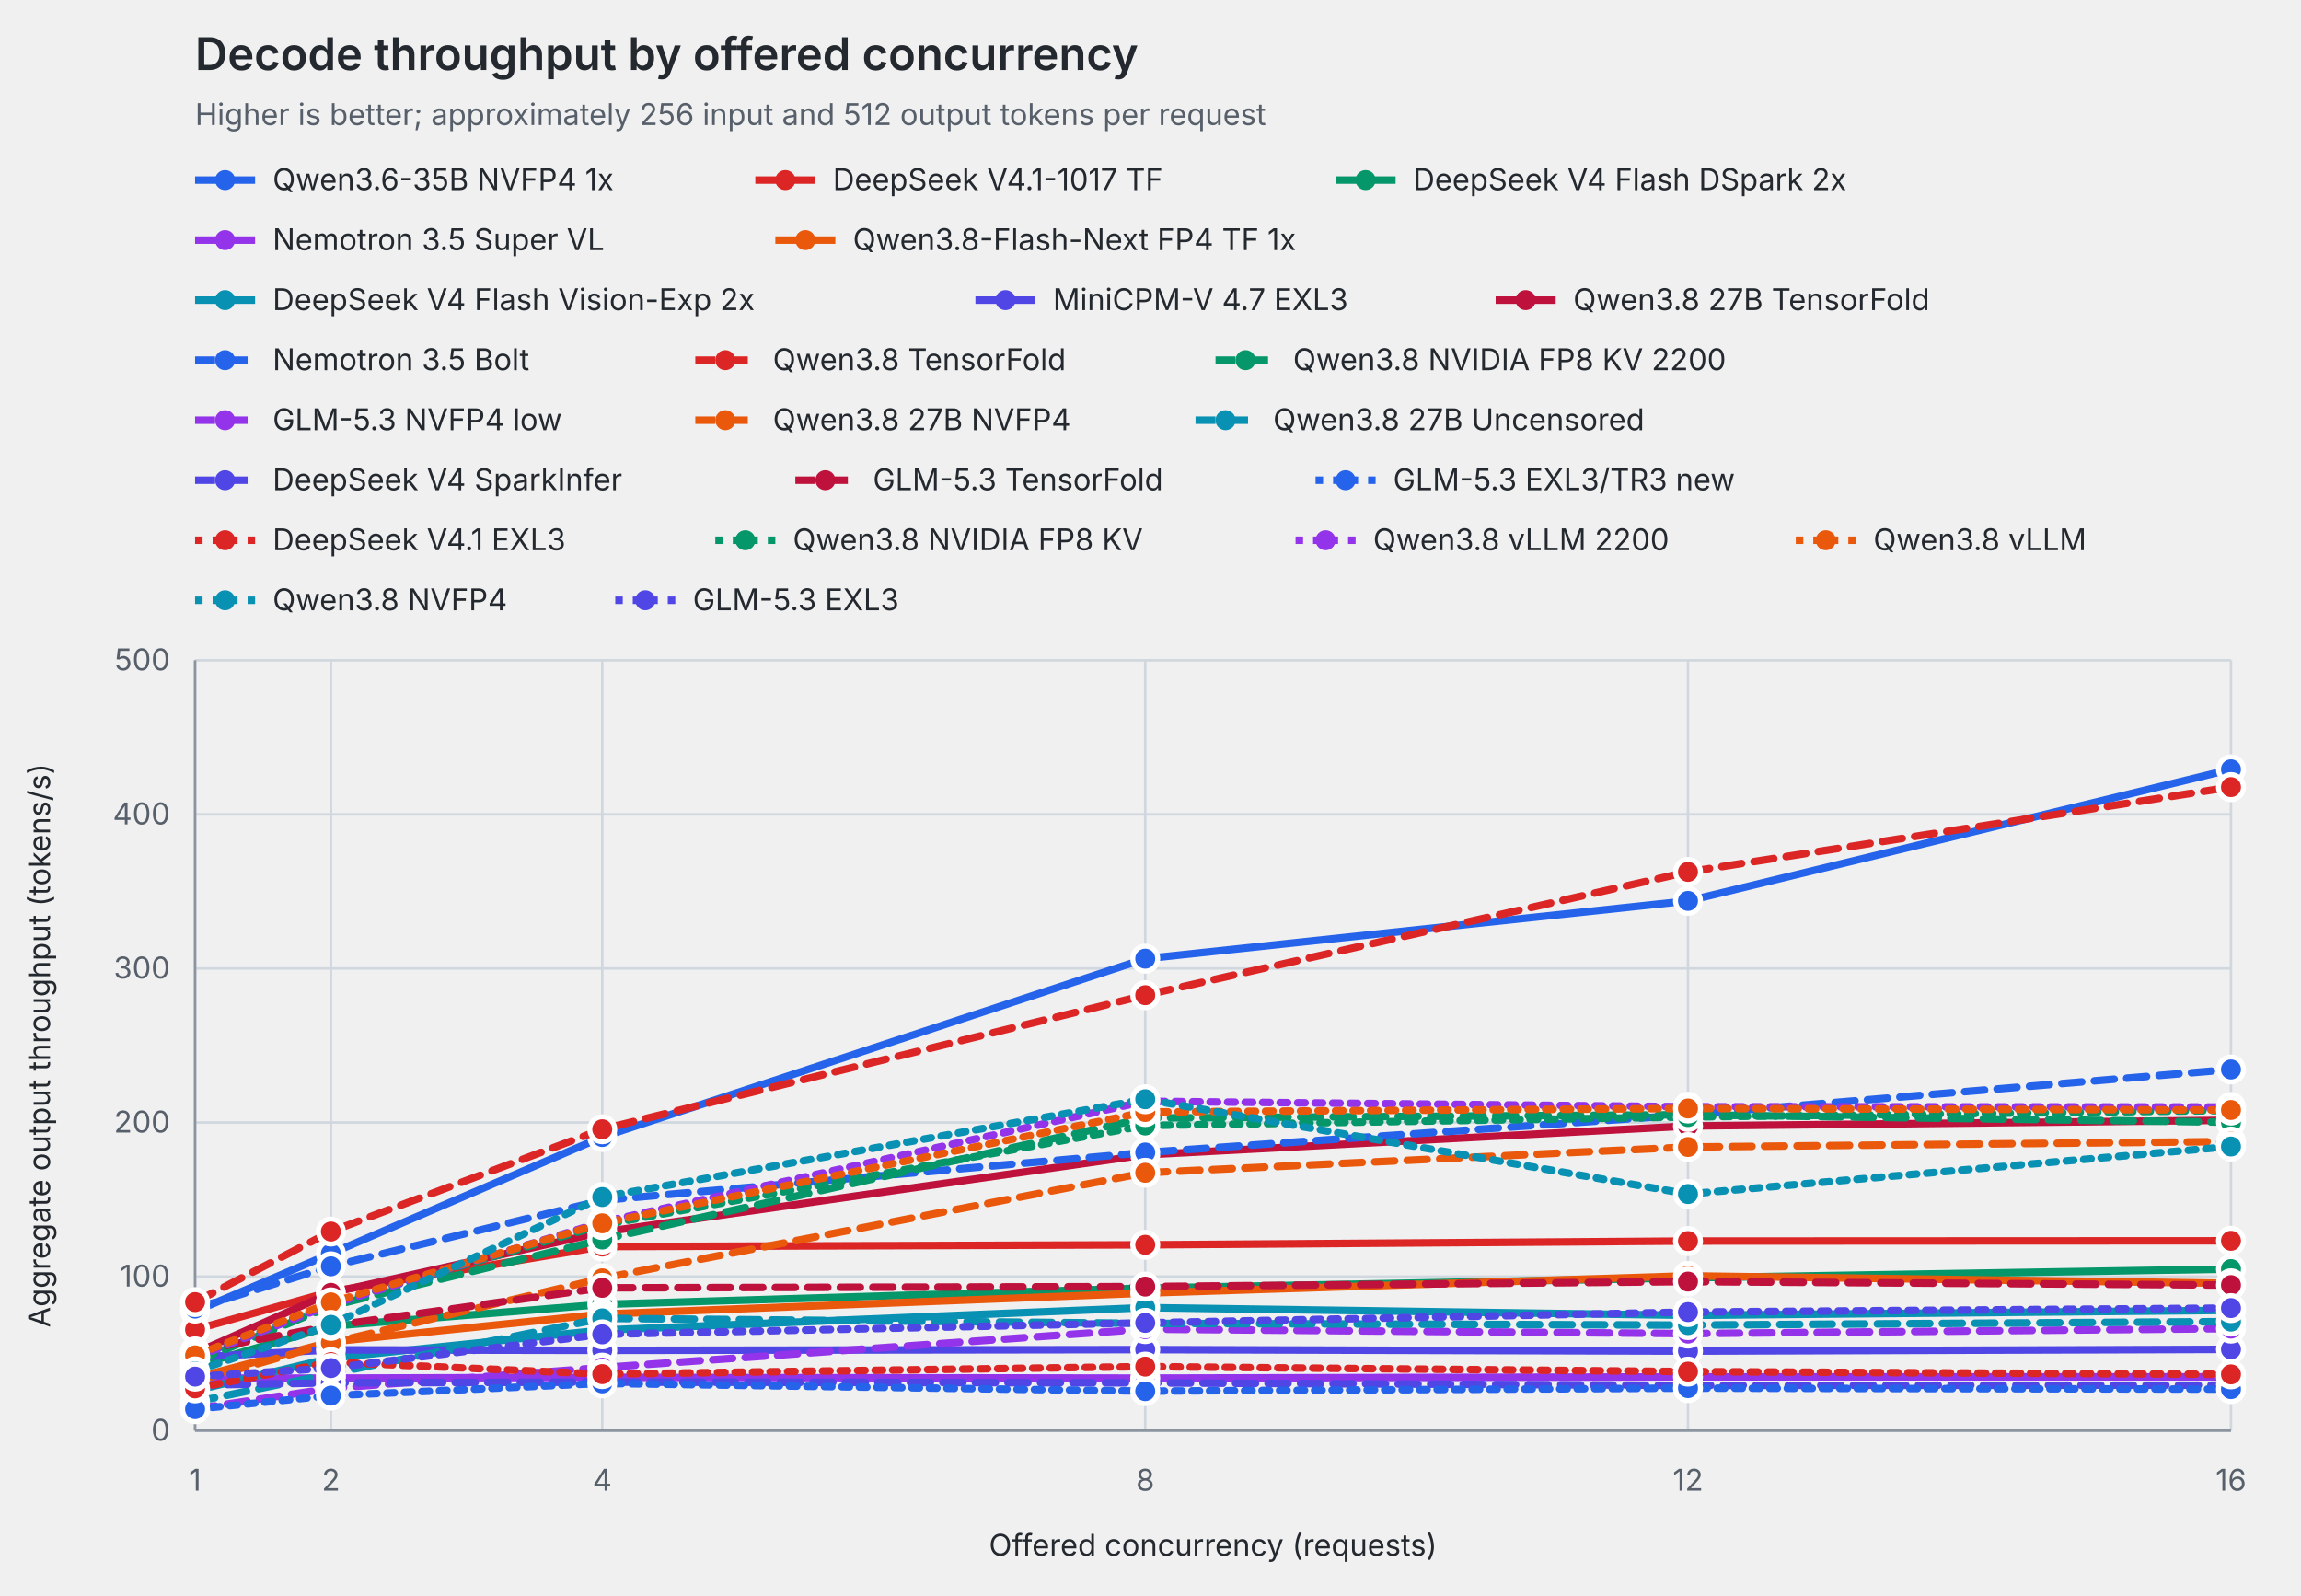
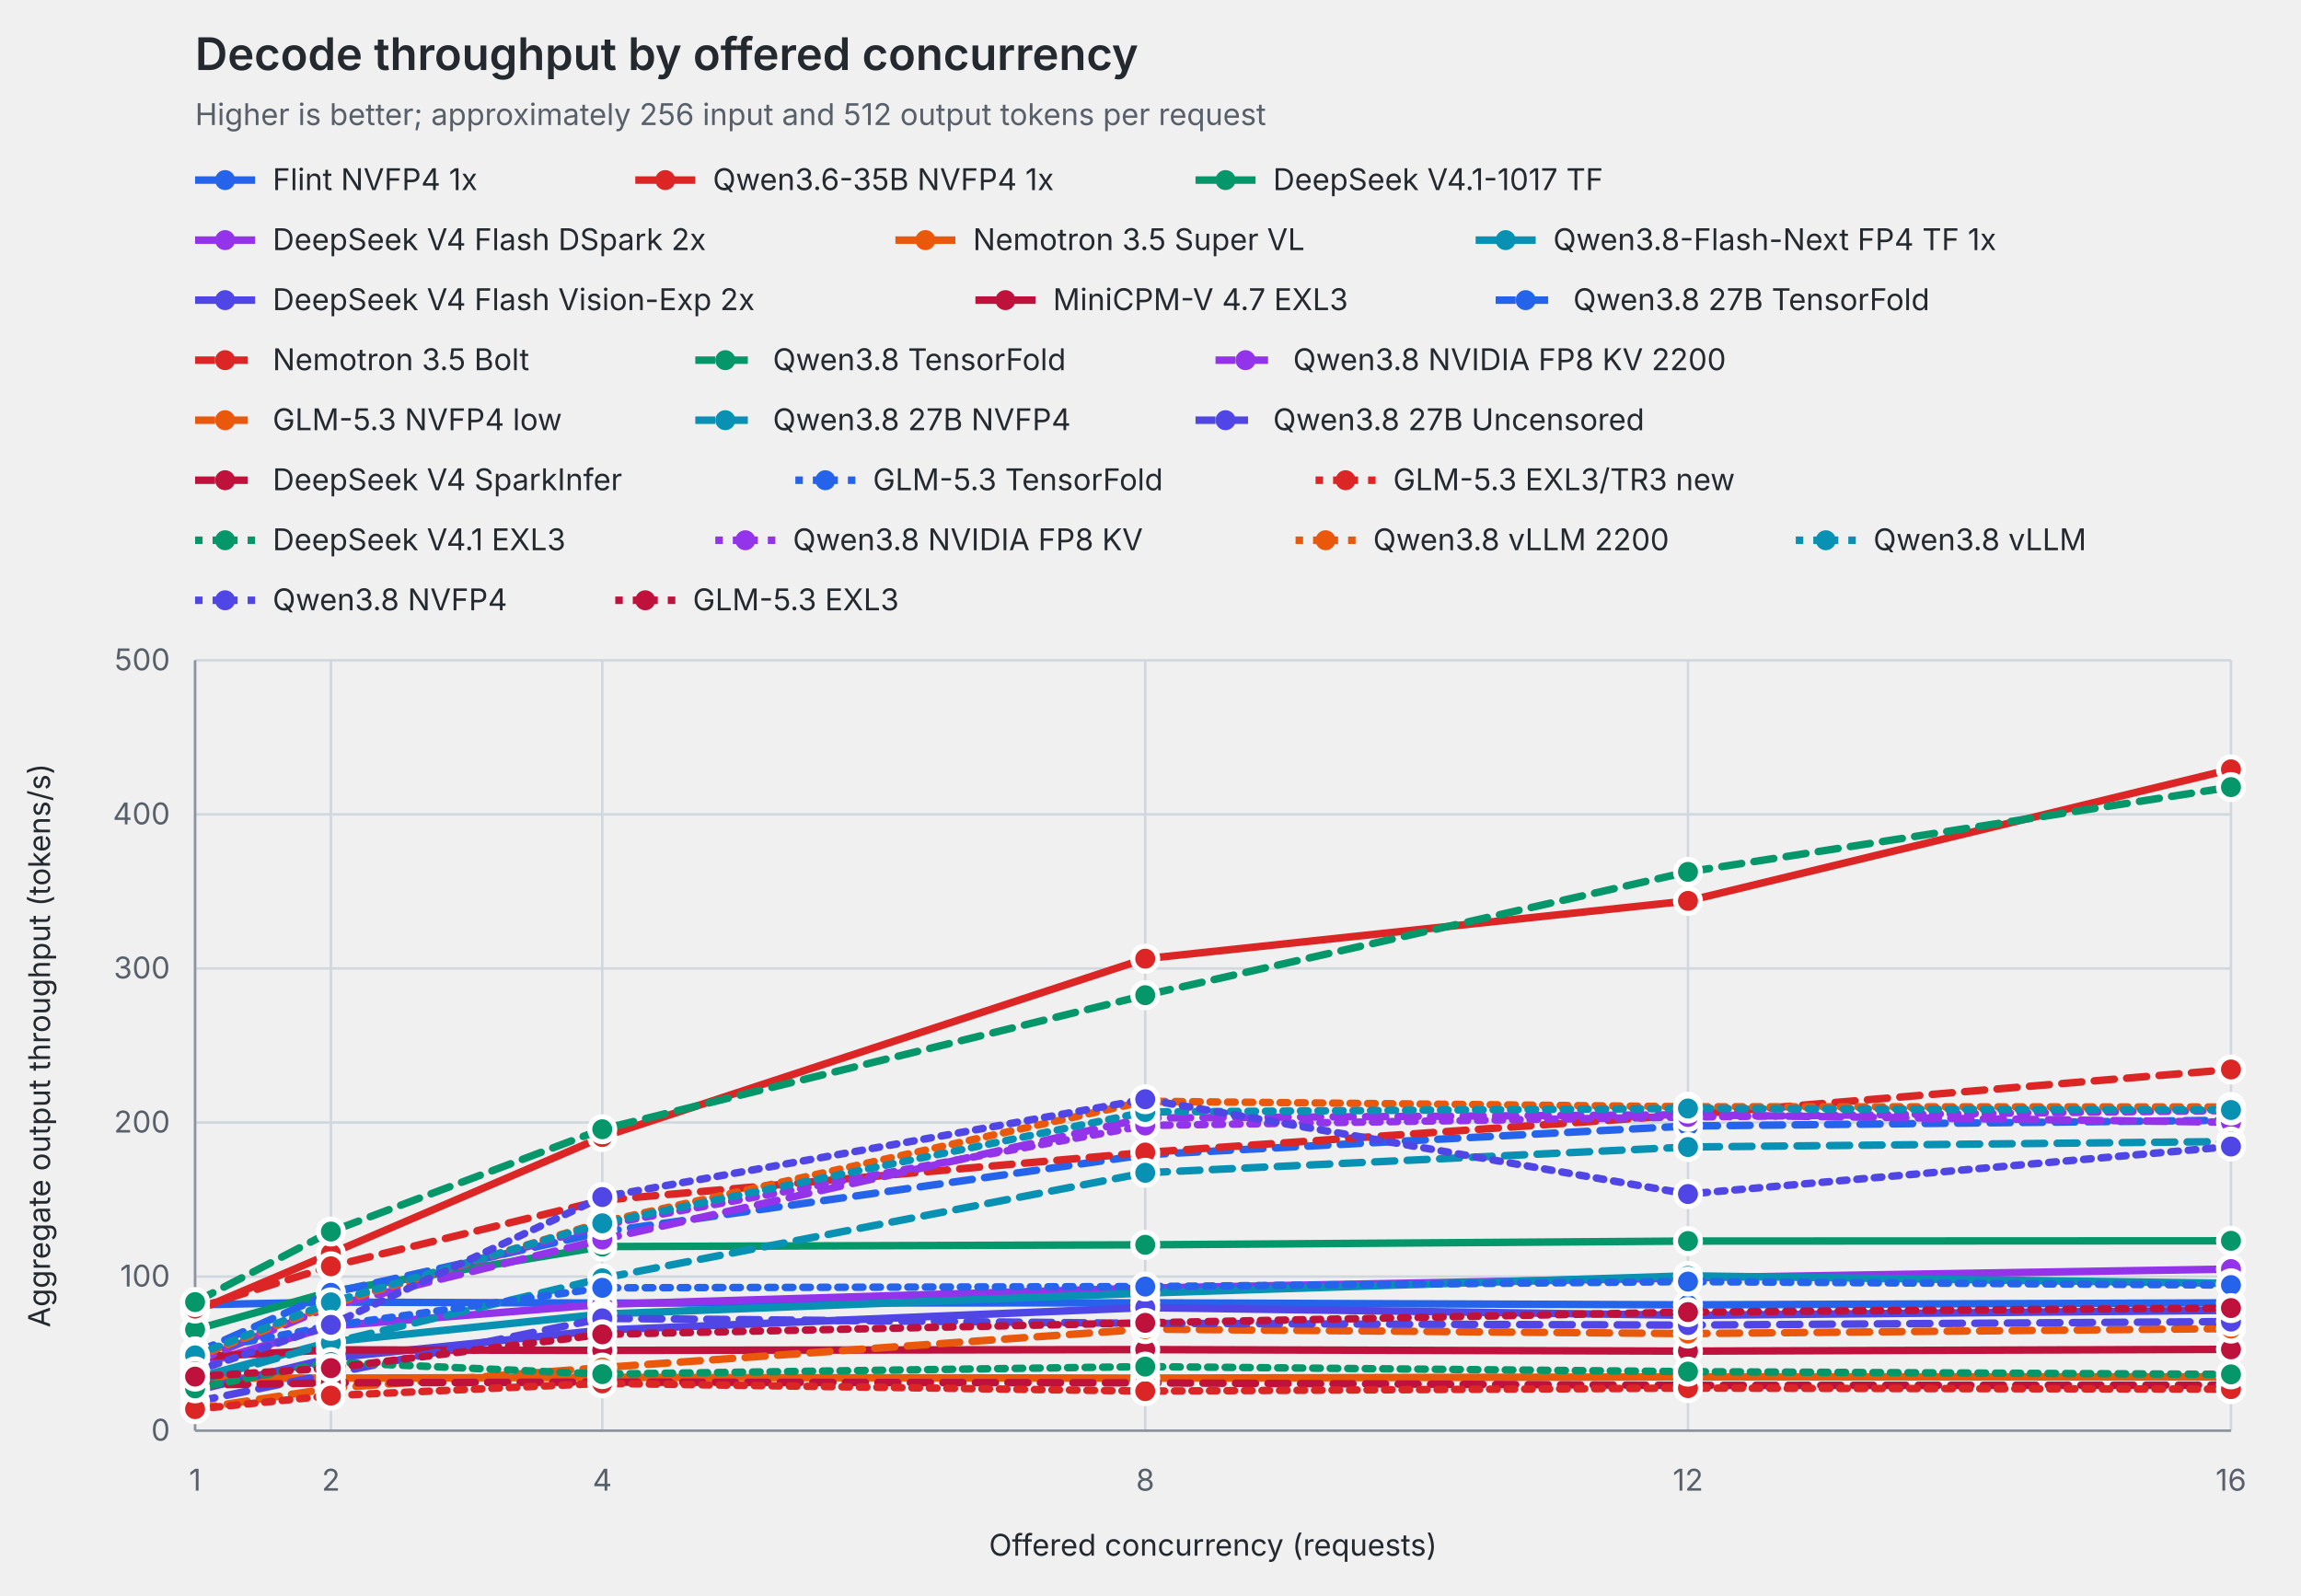
<svg xmlns="http://www.w3.org/2000/svg" width="920" height="638" viewBox="0 0 920 638" role="img" aria-labelledby="title desc">
  <style>
    :root { color-scheme: light dark; }
    text { font-family: ui-sans-serif, system-ui, -apple-system, BlinkMacSystemFont, "Segoe UI", sans-serif; fill: #24292f; font-size: 12px; }
    .title { font-size: 18px; font-weight: 600; }
    .subtitle, .tick { fill: #57606a; }
    .grid { stroke: #d0d7de; stroke-width: 1; }
    .axis { stroke: #8c959f; stroke-width: 1; }
    .series { fill: none; stroke-width: 3; stroke-linejoin: round; stroke-linecap: round; }
    .marker { stroke: #ffffff; stroke-width: 2; }
    @media (prefers-color-scheme: dark) {
      text { fill: #f0f6fc; }
      .subtitle, .tick { fill: #8c959f; }
      .grid { stroke: #30363d; }
      .axis { stroke: #6e7681; }
      .marker { stroke: #0d1117; }
    }
  </style>
  <text class="title" x="78" y="28">Decode throughput by offered concurrency</text>
  <text class="subtitle" x="78" y="50">Higher is better; approximately 256 input and 512 output tokens per request</text>
  <line x1="78" y1="72" x2="102" y2="72" stroke="#2563eb" stroke-width="3" stroke-dasharray="" />
  <circle cx="90" cy="72" r="4" fill="#2563eb" />
-   <text x="109" y="76">Qwen3.6-35B NVFP4 1x</text>
-   <line x1="302" y1="72" x2="326" y2="72" stroke="#dc2626" stroke-width="3" stroke-dasharray="" />
-   <circle cx="314" cy="72" r="4" fill="#dc2626" />
-   <text x="333" y="76">DeepSeek V4.1-1017 TF</text>
-   <line x1="534" y1="72" x2="558" y2="72" stroke="#059669" stroke-width="3" stroke-dasharray="" />
-   <circle cx="546" cy="72" r="4" fill="#059669" />
-   <text x="565" y="76">DeepSeek V4 Flash DSpark 2x</text>
+   <text x="109" y="76">Flint NVFP4 1x</text>
+   <line x1="254" y1="72" x2="278" y2="72" stroke="#dc2626" stroke-width="3" stroke-dasharray="" />
+   <circle cx="266" cy="72" r="4" fill="#dc2626" />
+   <text x="285" y="76">Qwen3.6-35B NVFP4 1x</text>
+   <line x1="478" y1="72" x2="502" y2="72" stroke="#059669" stroke-width="3" stroke-dasharray="" />
+   <circle cx="490" cy="72" r="4" fill="#059669" />
+   <text x="509" y="76">DeepSeek V4.1-1017 TF</text>
  <line x1="78" y1="96" x2="102" y2="96" stroke="#9333ea" stroke-width="3" stroke-dasharray="" />
  <circle cx="90" cy="96" r="4" fill="#9333ea" />
-   <text x="109" y="100">Nemotron 3.5 Super VL</text>
-   <line x1="310" y1="96" x2="334" y2="96" stroke="#ea580c" stroke-width="3" stroke-dasharray="" />
-   <circle cx="322" cy="96" r="4" fill="#ea580c" />
-   <text x="341" y="100">Qwen3.8-Flash-Next FP4 TF 1x</text>
-   <line x1="78" y1="120" x2="102" y2="120" stroke="#0891b2" stroke-width="3" stroke-dasharray="" />
-   <circle cx="90" cy="120" r="4" fill="#0891b2" />
+   <text x="109" y="100">DeepSeek V4 Flash DSpark 2x</text>
+   <line x1="358" y1="96" x2="382" y2="96" stroke="#ea580c" stroke-width="3" stroke-dasharray="" />
+   <circle cx="370" cy="96" r="4" fill="#ea580c" />
+   <text x="389" y="100">Nemotron 3.5 Super VL</text>
+   <line x1="590" y1="96" x2="614" y2="96" stroke="#0891b2" stroke-width="3" stroke-dasharray="" />
+   <circle cx="602" cy="96" r="4" fill="#0891b2" />
+   <text x="621" y="100">Qwen3.8-Flash-Next FP4 TF 1x</text>
+   <line x1="78" y1="120" x2="102" y2="120" stroke="#4f46e5" stroke-width="3" stroke-dasharray="" />
+   <circle cx="90" cy="120" r="4" fill="#4f46e5" />
  <text x="109" y="124">DeepSeek V4 Flash Vision-Exp 2x</text>
-   <line x1="390" y1="120" x2="414" y2="120" stroke="#4f46e5" stroke-width="3" stroke-dasharray="" />
-   <circle cx="402" cy="120" r="4" fill="#4f46e5" />
+   <line x1="390" y1="120" x2="414" y2="120" stroke="#be123c" stroke-width="3" stroke-dasharray="" />
+   <circle cx="402" cy="120" r="4" fill="#be123c" />
  <text x="421" y="124">MiniCPM-V 4.7 EXL3</text>
-   <line x1="598" y1="120" x2="622" y2="120" stroke="#be123c" stroke-width="3" stroke-dasharray="" />
-   <circle cx="610" cy="120" r="4" fill="#be123c" />
+   <line x1="598" y1="120" x2="622" y2="120" stroke="#2563eb" stroke-width="3" stroke-dasharray="8 5" />
+   <circle cx="610" cy="120" r="4" fill="#2563eb" />
  <text x="629" y="124">Qwen3.8 27B TensorFold</text>
-   <line x1="78" y1="144" x2="102" y2="144" stroke="#2563eb" stroke-width="3" stroke-dasharray="8 5" />
-   <circle cx="90" cy="144" r="4" fill="#2563eb" />
+   <line x1="78" y1="144" x2="102" y2="144" stroke="#dc2626" stroke-width="3" stroke-dasharray="8 5" />
+   <circle cx="90" cy="144" r="4" fill="#dc2626" />
  <text x="109" y="148">Nemotron 3.5 Bolt</text>
-   <line x1="278" y1="144" x2="302" y2="144" stroke="#dc2626" stroke-width="3" stroke-dasharray="8 5" />
-   <circle cx="290" cy="144" r="4" fill="#dc2626" />
+   <line x1="278" y1="144" x2="302" y2="144" stroke="#059669" stroke-width="3" stroke-dasharray="8 5" />
+   <circle cx="290" cy="144" r="4" fill="#059669" />
  <text x="309" y="148">Qwen3.8 TensorFold</text>
-   <line x1="486" y1="144" x2="510" y2="144" stroke="#059669" stroke-width="3" stroke-dasharray="8 5" />
-   <circle cx="498" cy="144" r="4" fill="#059669" />
+   <line x1="486" y1="144" x2="510" y2="144" stroke="#9333ea" stroke-width="3" stroke-dasharray="8 5" />
+   <circle cx="498" cy="144" r="4" fill="#9333ea" />
  <text x="517" y="148">Qwen3.8 NVIDIA FP8 KV 2200</text>
-   <line x1="78" y1="168" x2="102" y2="168" stroke="#9333ea" stroke-width="3" stroke-dasharray="8 5" />
-   <circle cx="90" cy="168" r="4" fill="#9333ea" />
+   <line x1="78" y1="168" x2="102" y2="168" stroke="#ea580c" stroke-width="3" stroke-dasharray="8 5" />
+   <circle cx="90" cy="168" r="4" fill="#ea580c" />
  <text x="109" y="172">GLM-5.3 NVFP4 low</text>
-   <line x1="278" y1="168" x2="302" y2="168" stroke="#ea580c" stroke-width="3" stroke-dasharray="8 5" />
-   <circle cx="290" cy="168" r="4" fill="#ea580c" />
+   <line x1="278" y1="168" x2="302" y2="168" stroke="#0891b2" stroke-width="3" stroke-dasharray="8 5" />
+   <circle cx="290" cy="168" r="4" fill="#0891b2" />
  <text x="309" y="172">Qwen3.8 27B NVFP4</text>
-   <line x1="478" y1="168" x2="502" y2="168" stroke="#0891b2" stroke-width="3" stroke-dasharray="8 5" />
-   <circle cx="490" cy="168" r="4" fill="#0891b2" />
+   <line x1="478" y1="168" x2="502" y2="168" stroke="#4f46e5" stroke-width="3" stroke-dasharray="8 5" />
+   <circle cx="490" cy="168" r="4" fill="#4f46e5" />
  <text x="509" y="172">Qwen3.8 27B Uncensored</text>
-   <line x1="78" y1="192" x2="102" y2="192" stroke="#4f46e5" stroke-width="3" stroke-dasharray="8 5" />
-   <circle cx="90" cy="192" r="4" fill="#4f46e5" />
+   <line x1="78" y1="192" x2="102" y2="192" stroke="#be123c" stroke-width="3" stroke-dasharray="8 5" />
+   <circle cx="90" cy="192" r="4" fill="#be123c" />
  <text x="109" y="196">DeepSeek V4 SparkInfer</text>
-   <line x1="318" y1="192" x2="342" y2="192" stroke="#be123c" stroke-width="3" stroke-dasharray="8 5" />
-   <circle cx="330" cy="192" r="4" fill="#be123c" />
+   <line x1="318" y1="192" x2="342" y2="192" stroke="#2563eb" stroke-width="3" stroke-dasharray="3 4" />
+   <circle cx="330" cy="192" r="4" fill="#2563eb" />
  <text x="349" y="196">GLM-5.3 TensorFold</text>
-   <line x1="526" y1="192" x2="550" y2="192" stroke="#2563eb" stroke-width="3" stroke-dasharray="3 4" />
-   <circle cx="538" cy="192" r="4" fill="#2563eb" />
+   <line x1="526" y1="192" x2="550" y2="192" stroke="#dc2626" stroke-width="3" stroke-dasharray="3 4" />
+   <circle cx="538" cy="192" r="4" fill="#dc2626" />
  <text x="557" y="196">GLM-5.3 EXL3/TR3 new</text>
-   <line x1="78" y1="216" x2="102" y2="216" stroke="#dc2626" stroke-width="3" stroke-dasharray="3 4" />
-   <circle cx="90" cy="216" r="4" fill="#dc2626" />
+   <line x1="78" y1="216" x2="102" y2="216" stroke="#059669" stroke-width="3" stroke-dasharray="3 4" />
+   <circle cx="90" cy="216" r="4" fill="#059669" />
  <text x="109" y="220">DeepSeek V4.1 EXL3</text>
-   <line x1="286" y1="216" x2="310" y2="216" stroke="#059669" stroke-width="3" stroke-dasharray="3 4" />
-   <circle cx="298" cy="216" r="4" fill="#059669" />
+   <line x1="286" y1="216" x2="310" y2="216" stroke="#9333ea" stroke-width="3" stroke-dasharray="3 4" />
+   <circle cx="298" cy="216" r="4" fill="#9333ea" />
  <text x="317" y="220">Qwen3.8 NVIDIA FP8 KV</text>
-   <line x1="518" y1="216" x2="542" y2="216" stroke="#9333ea" stroke-width="3" stroke-dasharray="3 4" />
-   <circle cx="530" cy="216" r="4" fill="#9333ea" />
+   <line x1="518" y1="216" x2="542" y2="216" stroke="#ea580c" stroke-width="3" stroke-dasharray="3 4" />
+   <circle cx="530" cy="216" r="4" fill="#ea580c" />
  <text x="549" y="220">Qwen3.8 vLLM 2200</text>
-   <line x1="718" y1="216" x2="742" y2="216" stroke="#ea580c" stroke-width="3" stroke-dasharray="3 4" />
-   <circle cx="730" cy="216" r="4" fill="#ea580c" />
+   <line x1="718" y1="216" x2="742" y2="216" stroke="#0891b2" stroke-width="3" stroke-dasharray="3 4" />
+   <circle cx="730" cy="216" r="4" fill="#0891b2" />
  <text x="749" y="220">Qwen3.8 vLLM</text>
-   <line x1="78" y1="240" x2="102" y2="240" stroke="#0891b2" stroke-width="3" stroke-dasharray="3 4" />
-   <circle cx="90" cy="240" r="4" fill="#0891b2" />
+   <line x1="78" y1="240" x2="102" y2="240" stroke="#4f46e5" stroke-width="3" stroke-dasharray="3 4" />
+   <circle cx="90" cy="240" r="4" fill="#4f46e5" />
  <text x="109" y="244">Qwen3.8 NVFP4</text>
-   <line x1="246" y1="240" x2="270" y2="240" stroke="#4f46e5" stroke-width="3" stroke-dasharray="3 4" />
-   <circle cx="258" cy="240" r="4" fill="#4f46e5" />
+   <line x1="246" y1="240" x2="270" y2="240" stroke="#be123c" stroke-width="3" stroke-dasharray="3 4" />
+   <circle cx="258" cy="240" r="4" fill="#be123c" />
  <text x="277" y="244">GLM-5.3 EXL3</text>
  <line class="grid" x1="78" y1="572.0" x2="892" y2="572.0" />
  <text class="tick" x="68" y="576.0" text-anchor="end">0</text>
  <line class="grid" x1="78" y1="510.4" x2="892" y2="510.4" />
  <text class="tick" x="68" y="514.4" text-anchor="end">100</text>
  <line class="grid" x1="78" y1="448.8" x2="892" y2="448.8" />
  <text class="tick" x="68" y="452.8" text-anchor="end">200</text>
  <line class="grid" x1="78" y1="387.2" x2="892" y2="387.2" />
  <text class="tick" x="68" y="391.2" text-anchor="end">300</text>
  <line class="grid" x1="78" y1="325.6" x2="892" y2="325.6" />
  <text class="tick" x="68" y="329.6" text-anchor="end">400</text>
  <line class="grid" x1="78" y1="264.0" x2="892" y2="264.0" />
  <text class="tick" x="68" y="268.0" text-anchor="end">500</text>
  <line class="grid" x1="78.0" y1="264" x2="78.0" y2="572" />
  <text class="tick" x="78.0" y="596" text-anchor="middle">1</text>
  <line class="grid" x1="132.3" y1="264" x2="132.3" y2="572" />
  <text class="tick" x="132.3" y="596" text-anchor="middle">2</text>
  <line class="grid" x1="240.8" y1="264" x2="240.8" y2="572" />
  <text class="tick" x="240.8" y="596" text-anchor="middle">4</text>
  <line class="grid" x1="457.9" y1="264" x2="457.9" y2="572" />
  <text class="tick" x="457.9" y="596" text-anchor="middle">8</text>
  <line class="grid" x1="674.9" y1="264" x2="674.9" y2="572" />
  <text class="tick" x="674.9" y="596" text-anchor="middle">12</text>
  <line class="grid" x1="892.0" y1="264" x2="892.0" y2="572" />
  <text class="tick" x="892.0" y="596" text-anchor="middle">16</text>
  <line class="axis" x1="78" y1="572" x2="892" y2="572" />
  <line class="axis" x1="78" y1="264" x2="78" y2="572" />
  <text x="485.0" y="622" text-anchor="middle">Offered concurrency (requests)</text>
  <text transform="translate(20 418.0) rotate(-90)" text-anchor="middle">Aggregate output throughput (tokens/s)</text>
-   <path class="series" d="M 78.0 524.3 L 132.3 501.2 L 240.8 454.6 L 457.9 383.3 L 674.9 360.2 L 892.0 307.6" stroke="#2563eb" stroke-dasharray="" />
-   <circle class="marker" cx="78.0" cy="524.3" r="5" fill="#2563eb" />
-   <circle class="marker" cx="132.3" cy="501.2" r="5" fill="#2563eb" />
-   <circle class="marker" cx="240.8" cy="454.6" r="5" fill="#2563eb" />
-   <circle class="marker" cx="457.9" cy="383.3" r="5" fill="#2563eb" />
-   <circle class="marker" cx="674.9" cy="360.2" r="5" fill="#2563eb" />
-   <circle class="marker" cx="892.0" cy="307.6" r="5" fill="#2563eb" />
-   <path class="series" d="M 78.0 531.6 L 132.3 516.4 L 240.8 498.4 L 457.9 497.7 L 674.9 496.2 L 892.0 496.1" stroke="#dc2626" stroke-dasharray="" />
-   <circle class="marker" cx="78.0" cy="531.6" r="5" fill="#dc2626" />
-   <circle class="marker" cx="132.3" cy="516.4" r="5" fill="#dc2626" />
-   <circle class="marker" cx="240.8" cy="498.4" r="5" fill="#dc2626" />
-   <circle class="marker" cx="457.9" cy="497.7" r="5" fill="#dc2626" />
-   <circle class="marker" cx="674.9" cy="496.2" r="5" fill="#dc2626" />
-   <circle class="marker" cx="892.0" cy="496.1" r="5" fill="#dc2626" />
-   <path class="series" d="M 78.0 546.1 L 132.3 530.2 L 240.8 521.5 L 457.9 515.0 L 674.9 510.9 L 892.0 507.4" stroke="#059669" stroke-dasharray="" />
-   <circle class="marker" cx="78.0" cy="546.1" r="5" fill="#059669" />
-   <circle class="marker" cx="132.3" cy="530.2" r="5" fill="#059669" />
-   <circle class="marker" cx="240.8" cy="521.5" r="5" fill="#059669" />
-   <circle class="marker" cx="457.9" cy="515.0" r="5" fill="#059669" />
-   <circle class="marker" cx="674.9" cy="510.9" r="5" fill="#059669" />
-   <circle class="marker" cx="892.0" cy="507.4" r="5" fill="#059669" />
-   <path class="series" d="M 78.0 551.0 L 132.3 551.0 L 240.8 550.7 L 457.9 551.0 L 674.9 550.5 L 892.0 550.5" stroke="#9333ea" stroke-dasharray="" />
-   <circle class="marker" cx="78.0" cy="551.0" r="5" fill="#9333ea" />
-   <circle class="marker" cx="132.3" cy="551.0" r="5" fill="#9333ea" />
-   <circle class="marker" cx="240.8" cy="550.7" r="5" fill="#9333ea" />
-   <circle class="marker" cx="457.9" cy="551.0" r="5" fill="#9333ea" />
-   <circle class="marker" cx="674.9" cy="550.5" r="5" fill="#9333ea" />
-   <circle class="marker" cx="892.0" cy="550.5" r="5" fill="#9333ea" />
-   <path class="series" d="M 78.0 550.9 L 132.3 536.5 L 240.8 525.4 L 457.9 517.0 L 674.9 510.1 L 892.0 513.1" stroke="#ea580c" stroke-dasharray="" />
-   <circle class="marker" cx="78.0" cy="550.9" r="5" fill="#ea580c" />
-   <circle class="marker" cx="132.3" cy="536.5" r="5" fill="#ea580c" />
-   <circle class="marker" cx="240.8" cy="525.4" r="5" fill="#ea580c" />
-   <circle class="marker" cx="457.9" cy="517.0" r="5" fill="#ea580c" />
-   <circle class="marker" cx="674.9" cy="510.1" r="5" fill="#ea580c" />
-   <circle class="marker" cx="892.0" cy="513.1" r="5" fill="#ea580c" />
-   <path class="series" d="M 78.0 556.0 L 132.3 543.0 L 240.8 531.8 L 457.9 522.8 L 674.9 525.9 L 892.0 523.9" stroke="#0891b2" stroke-dasharray="" />
-   <circle class="marker" cx="78.0" cy="556.0" r="5" fill="#0891b2" />
-   <circle class="marker" cx="132.3" cy="543.0" r="5" fill="#0891b2" />
-   <circle class="marker" cx="240.8" cy="531.8" r="5" fill="#0891b2" />
-   <circle class="marker" cx="457.9" cy="522.8" r="5" fill="#0891b2" />
-   <circle class="marker" cx="674.9" cy="525.9" r="5" fill="#0891b2" />
-   <circle class="marker" cx="892.0" cy="523.9" r="5" fill="#0891b2" />
-   <path class="series" d="M 78.0 542.6 L 132.3 539.7 L 240.8 539.9 L 457.9 539.6 L 674.9 540.2 L 892.0 539.5" stroke="#4f46e5" stroke-dasharray="" />
-   <circle class="marker" cx="78.0" cy="542.6" r="5" fill="#4f46e5" />
-   <circle class="marker" cx="132.3" cy="539.7" r="5" fill="#4f46e5" />
-   <circle class="marker" cx="240.8" cy="539.9" r="5" fill="#4f46e5" />
-   <circle class="marker" cx="457.9" cy="539.6" r="5" fill="#4f46e5" />
-   <circle class="marker" cx="674.9" cy="540.2" r="5" fill="#4f46e5" />
-   <circle class="marker" cx="892.0" cy="539.5" r="5" fill="#4f46e5" />
-   <path class="series" d="M 78.0 541.0 L 132.3 516.9 L 240.8 492.6 L 457.9 461.7 L 674.9 450.2 L 892.0 447.9" stroke="#be123c" stroke-dasharray="" />
-   <circle class="marker" cx="78.0" cy="541.0" r="5" fill="#be123c" />
-   <circle class="marker" cx="132.3" cy="516.9" r="5" fill="#be123c" />
-   <circle class="marker" cx="240.8" cy="492.6" r="5" fill="#be123c" />
-   <circle class="marker" cx="457.9" cy="461.7" r="5" fill="#be123c" />
-   <circle class="marker" cx="674.9" cy="450.2" r="5" fill="#be123c" />
-   <circle class="marker" cx="892.0" cy="447.9" r="5" fill="#be123c" />
-   <path class="series" d="M 78.0 523.2 L 132.3 506.3 L 240.8 479.9 L 457.9 460.8 L 674.9 445.7 L 892.0 427.6" stroke="#2563eb" stroke-dasharray="8 5" />
-   <circle class="marker" cx="78.0" cy="523.2" r="5" fill="#2563eb" />
-   <circle class="marker" cx="132.3" cy="506.3" r="5" fill="#2563eb" />
-   <circle class="marker" cx="240.8" cy="479.9" r="5" fill="#2563eb" />
-   <circle class="marker" cx="457.9" cy="460.8" r="5" fill="#2563eb" />
-   <circle class="marker" cx="674.9" cy="445.7" r="5" fill="#2563eb" />
-   <circle class="marker" cx="892.0" cy="427.6" r="5" fill="#2563eb" />
-   <path class="series" d="M 78.0 520.6 L 132.3 492.4 L 240.8 451.5 L 457.9 397.9 L 674.9 348.6 L 892.0 314.7" stroke="#dc2626" stroke-dasharray="8 5" />
-   <circle class="marker" cx="78.0" cy="520.6" r="5" fill="#dc2626" />
-   <circle class="marker" cx="132.3" cy="492.4" r="5" fill="#dc2626" />
-   <circle class="marker" cx="240.8" cy="451.5" r="5" fill="#dc2626" />
-   <circle class="marker" cx="457.9" cy="397.9" r="5" fill="#dc2626" />
-   <circle class="marker" cx="674.9" cy="348.6" r="5" fill="#dc2626" />
-   <circle class="marker" cx="892.0" cy="314.7" r="5" fill="#dc2626" />
-   <path class="series" d="M 78.0 544.5 L 132.3 522.2 L 240.8 495.6 L 457.9 447.0 L 674.9 445.7 L 892.0 448.7" stroke="#059669" stroke-dasharray="8 5" />
-   <circle class="marker" cx="78.0" cy="544.5" r="5" fill="#059669" />
-   <circle class="marker" cx="132.3" cy="522.2" r="5" fill="#059669" />
-   <circle class="marker" cx="240.8" cy="495.6" r="5" fill="#059669" />
-   <circle class="marker" cx="457.9" cy="447.0" r="5" fill="#059669" />
-   <circle class="marker" cx="674.9" cy="445.7" r="5" fill="#059669" />
-   <circle class="marker" cx="892.0" cy="448.7" r="5" fill="#059669" />
-   <path class="series" d="M 78.0 563.3 L 132.3 555.1 L 240.8 546.8 L 457.9 531.4 L 674.9 533.2 L 892.0 531.2" stroke="#9333ea" stroke-dasharray="8 5" />
-   <circle class="marker" cx="78.0" cy="563.3" r="5" fill="#9333ea" />
-   <circle class="marker" cx="132.3" cy="555.1" r="5" fill="#9333ea" />
-   <circle class="marker" cx="240.8" cy="546.8" r="5" fill="#9333ea" />
-   <circle class="marker" cx="457.9" cy="531.4" r="5" fill="#9333ea" />
-   <circle class="marker" cx="674.9" cy="533.2" r="5" fill="#9333ea" />
-   <circle class="marker" cx="892.0" cy="531.2" r="5" fill="#9333ea" />
-   <path class="series" d="M 78.0 552.4 L 132.3 536.9 L 240.8 511.1 L 457.9 468.9 L 674.9 458.6 L 892.0 456.4" stroke="#ea580c" stroke-dasharray="8 5" />
-   <circle class="marker" cx="78.0" cy="552.4" r="5" fill="#ea580c" />
-   <circle class="marker" cx="132.3" cy="536.9" r="5" fill="#ea580c" />
-   <circle class="marker" cx="240.8" cy="511.1" r="5" fill="#ea580c" />
-   <circle class="marker" cx="457.9" cy="468.9" r="5" fill="#ea580c" />
-   <circle class="marker" cx="674.9" cy="458.6" r="5" fill="#ea580c" />
-   <circle class="marker" cx="892.0" cy="456.4" r="5" fill="#ea580c" />
-   <path class="series" d="M 78.0 560.5 L 132.3 549.3 L 240.8 527.1 L 457.9 529.1 L 674.9 529.8 L 892.0 528.4" stroke="#0891b2" stroke-dasharray="8 5" />
-   <circle class="marker" cx="78.0" cy="560.5" r="5" fill="#0891b2" />
-   <circle class="marker" cx="132.3" cy="549.3" r="5" fill="#0891b2" />
-   <circle class="marker" cx="240.8" cy="527.1" r="5" fill="#0891b2" />
-   <circle class="marker" cx="457.9" cy="529.1" r="5" fill="#0891b2" />
-   <circle class="marker" cx="674.9" cy="529.8" r="5" fill="#0891b2" />
-   <circle class="marker" cx="892.0" cy="528.4" r="5" fill="#0891b2" />
-   <path class="series" d="M 78.0 553.8 L 132.3 552.9 L 240.8 552.6 L 457.9 552.9 L 674.9 553.9 L 892.0 553.8" stroke="#4f46e5" stroke-dasharray="8 5" />
-   <circle class="marker" cx="78.0" cy="553.8" r="5" fill="#4f46e5" />
-   <circle class="marker" cx="132.3" cy="552.9" r="5" fill="#4f46e5" />
-   <circle class="marker" cx="240.8" cy="552.6" r="5" fill="#4f46e5" />
-   <circle class="marker" cx="457.9" cy="552.9" r="5" fill="#4f46e5" />
-   <circle class="marker" cx="674.9" cy="553.9" r="5" fill="#4f46e5" />
-   <circle class="marker" cx="892.0" cy="553.8" r="5" fill="#4f46e5" />
-   <path class="series" d="M 78.0 540.3 L 132.3 530.1 L 240.8 514.9 L 457.9 514.4 L 674.9 512.4 L 892.0 513.8" stroke="#be123c" stroke-dasharray="8 5" />
-   <circle class="marker" cx="78.0" cy="540.3" r="5" fill="#be123c" />
-   <circle class="marker" cx="132.3" cy="530.1" r="5" fill="#be123c" />
-   <circle class="marker" cx="240.8" cy="514.9" r="5" fill="#be123c" />
-   <circle class="marker" cx="457.9" cy="514.4" r="5" fill="#be123c" />
-   <circle class="marker" cx="674.9" cy="512.4" r="5" fill="#be123c" />
-   <circle class="marker" cx="892.0" cy="513.8" r="5" fill="#be123c" />
-   <path class="series" d="M 78.0 563.4 L 132.3 558.0 L 240.8 553.1 L 457.9 556.2 L 674.9 555.0 L 892.0 555.4" stroke="#2563eb" stroke-dasharray="3 4" />
-   <circle class="marker" cx="78.0" cy="563.4" r="5" fill="#2563eb" />
-   <circle class="marker" cx="132.3" cy="558.0" r="5" fill="#2563eb" />
-   <circle class="marker" cx="240.8" cy="553.1" r="5" fill="#2563eb" />
-   <circle class="marker" cx="457.9" cy="556.2" r="5" fill="#2563eb" />
-   <circle class="marker" cx="674.9" cy="555.0" r="5" fill="#2563eb" />
-   <circle class="marker" cx="892.0" cy="555.4" r="5" fill="#2563eb" />
-   <path class="series" d="M 78.0 555.1 L 132.3 544.6 L 240.8 549.4 L 457.9 546.4 L 674.9 548.4 L 892.0 549.5" stroke="#dc2626" stroke-dasharray="3 4" />
-   <circle class="marker" cx="78.0" cy="555.1" r="5" fill="#dc2626" />
-   <circle class="marker" cx="132.3" cy="544.6" r="5" fill="#dc2626" />
-   <circle class="marker" cx="240.8" cy="549.4" r="5" fill="#dc2626" />
-   <circle class="marker" cx="457.9" cy="546.4" r="5" fill="#dc2626" />
-   <circle class="marker" cx="674.9" cy="548.4" r="5" fill="#dc2626" />
-   <circle class="marker" cx="892.0" cy="549.5" r="5" fill="#dc2626" />
-   <path class="series" d="M 78.0 542.8 L 132.3 521.2 L 240.8 489.8 L 457.9 450.0 L 674.9 446.6 L 892.0 444.0" stroke="#059669" stroke-dasharray="3 4" />
-   <circle class="marker" cx="78.0" cy="542.8" r="5" fill="#059669" />
-   <circle class="marker" cx="132.3" cy="521.2" r="5" fill="#059669" />
-   <circle class="marker" cx="240.8" cy="489.8" r="5" fill="#059669" />
-   <circle class="marker" cx="457.9" cy="450.0" r="5" fill="#059669" />
-   <circle class="marker" cx="674.9" cy="446.6" r="5" fill="#059669" />
-   <circle class="marker" cx="892.0" cy="444.0" r="5" fill="#059669" />
-   <path class="series" d="M 78.0 542.7 L 132.3 521.6 L 240.8 488.6 L 457.9 440.3 L 674.9 442.5 L 892.0 442.6" stroke="#9333ea" stroke-dasharray="3 4" />
-   <circle class="marker" cx="78.0" cy="542.7" r="5" fill="#9333ea" />
-   <circle class="marker" cx="132.3" cy="521.6" r="5" fill="#9333ea" />
-   <circle class="marker" cx="240.8" cy="488.6" r="5" fill="#9333ea" />
-   <circle class="marker" cx="457.9" cy="440.3" r="5" fill="#9333ea" />
-   <circle class="marker" cx="674.9" cy="442.5" r="5" fill="#9333ea" />
-   <circle class="marker" cx="892.0" cy="442.6" r="5" fill="#9333ea" />
-   <path class="series" d="M 78.0 541.9 L 132.3 520.7 L 240.8 489.1 L 457.9 444.6 L 674.9 443.2 L 892.0 443.8" stroke="#ea580c" stroke-dasharray="3 4" />
-   <circle class="marker" cx="78.0" cy="541.9" r="5" fill="#ea580c" />
-   <circle class="marker" cx="132.3" cy="520.7" r="5" fill="#ea580c" />
-   <circle class="marker" cx="240.8" cy="489.1" r="5" fill="#ea580c" />
-   <circle class="marker" cx="457.9" cy="444.6" r="5" fill="#ea580c" />
-   <circle class="marker" cx="674.9" cy="443.2" r="5" fill="#ea580c" />
-   <circle class="marker" cx="892.0" cy="443.8" r="5" fill="#ea580c" />
-   <path class="series" d="M 78.0 548.3 L 132.3 529.7 L 240.8 478.6 L 457.9 439.5 L 674.9 477.4 L 892.0 458.4" stroke="#0891b2" stroke-dasharray="3 4" />
-   <circle class="marker" cx="78.0" cy="548.3" r="5" fill="#0891b2" />
-   <circle class="marker" cx="132.3" cy="529.7" r="5" fill="#0891b2" />
-   <circle class="marker" cx="240.8" cy="478.6" r="5" fill="#0891b2" />
-   <circle class="marker" cx="457.9" cy="439.5" r="5" fill="#0891b2" />
-   <circle class="marker" cx="674.9" cy="477.4" r="5" fill="#0891b2" />
-   <circle class="marker" cx="892.0" cy="458.4" r="5" fill="#0891b2" />
-   <path class="series" d="M 78.0 550.4 L 132.3 547.0 L 240.8 533.5 L 457.9 528.9 L 674.9 524.6 L 892.0 523.0" stroke="#4f46e5" stroke-dasharray="3 4" />
-   <circle class="marker" cx="78.0" cy="550.4" r="5" fill="#4f46e5" />
-   <circle class="marker" cx="132.3" cy="547.0" r="5" fill="#4f46e5" />
-   <circle class="marker" cx="240.8" cy="533.5" r="5" fill="#4f46e5" />
-   <circle class="marker" cx="457.9" cy="528.9" r="5" fill="#4f46e5" />
-   <circle class="marker" cx="674.9" cy="524.6" r="5" fill="#4f46e5" />
-   <circle class="marker" cx="892.0" cy="523.0" r="5" fill="#4f46e5" />
+   <path class="series" d="M 78.0 521.7 L 132.3 520.6 L 240.8 521.0 L 457.9 520.9 L 674.9 521.7 L 892.0 520.9" stroke="#2563eb" stroke-dasharray="" />
+   <circle class="marker" cx="78.0" cy="521.7" r="5" fill="#2563eb" />
+   <circle class="marker" cx="132.3" cy="520.6" r="5" fill="#2563eb" />
+   <circle class="marker" cx="240.8" cy="521.0" r="5" fill="#2563eb" />
+   <circle class="marker" cx="457.9" cy="520.9" r="5" fill="#2563eb" />
+   <circle class="marker" cx="674.9" cy="521.7" r="5" fill="#2563eb" />
+   <circle class="marker" cx="892.0" cy="520.9" r="5" fill="#2563eb" />
+   <path class="series" d="M 78.0 524.3 L 132.3 501.2 L 240.8 454.6 L 457.9 383.3 L 674.9 360.2 L 892.0 307.6" stroke="#dc2626" stroke-dasharray="" />
+   <circle class="marker" cx="78.0" cy="524.3" r="5" fill="#dc2626" />
+   <circle class="marker" cx="132.3" cy="501.2" r="5" fill="#dc2626" />
+   <circle class="marker" cx="240.8" cy="454.6" r="5" fill="#dc2626" />
+   <circle class="marker" cx="457.9" cy="383.3" r="5" fill="#dc2626" />
+   <circle class="marker" cx="674.9" cy="360.2" r="5" fill="#dc2626" />
+   <circle class="marker" cx="892.0" cy="307.6" r="5" fill="#dc2626" />
+   <path class="series" d="M 78.0 531.6 L 132.3 516.4 L 240.8 498.4 L 457.9 497.7 L 674.9 496.2 L 892.0 496.1" stroke="#059669" stroke-dasharray="" />
+   <circle class="marker" cx="78.0" cy="531.6" r="5" fill="#059669" />
+   <circle class="marker" cx="132.3" cy="516.4" r="5" fill="#059669" />
+   <circle class="marker" cx="240.8" cy="498.4" r="5" fill="#059669" />
+   <circle class="marker" cx="457.9" cy="497.7" r="5" fill="#059669" />
+   <circle class="marker" cx="674.9" cy="496.2" r="5" fill="#059669" />
+   <circle class="marker" cx="892.0" cy="496.1" r="5" fill="#059669" />
+   <path class="series" d="M 78.0 546.1 L 132.3 530.2 L 240.8 521.5 L 457.9 515.0 L 674.9 510.9 L 892.0 507.4" stroke="#9333ea" stroke-dasharray="" />
+   <circle class="marker" cx="78.0" cy="546.1" r="5" fill="#9333ea" />
+   <circle class="marker" cx="132.3" cy="530.2" r="5" fill="#9333ea" />
+   <circle class="marker" cx="240.8" cy="521.5" r="5" fill="#9333ea" />
+   <circle class="marker" cx="457.9" cy="515.0" r="5" fill="#9333ea" />
+   <circle class="marker" cx="674.9" cy="510.9" r="5" fill="#9333ea" />
+   <circle class="marker" cx="892.0" cy="507.4" r="5" fill="#9333ea" />
+   <path class="series" d="M 78.0 551.0 L 132.3 551.0 L 240.8 550.7 L 457.9 551.0 L 674.9 550.5 L 892.0 550.5" stroke="#ea580c" stroke-dasharray="" />
+   <circle class="marker" cx="78.0" cy="551.0" r="5" fill="#ea580c" />
+   <circle class="marker" cx="132.3" cy="551.0" r="5" fill="#ea580c" />
+   <circle class="marker" cx="240.8" cy="550.7" r="5" fill="#ea580c" />
+   <circle class="marker" cx="457.9" cy="551.0" r="5" fill="#ea580c" />
+   <circle class="marker" cx="674.9" cy="550.5" r="5" fill="#ea580c" />
+   <circle class="marker" cx="892.0" cy="550.5" r="5" fill="#ea580c" />
+   <path class="series" d="M 78.0 550.9 L 132.3 536.5 L 240.8 525.4 L 457.9 517.0 L 674.9 510.1 L 892.0 513.1" stroke="#0891b2" stroke-dasharray="" />
+   <circle class="marker" cx="78.0" cy="550.9" r="5" fill="#0891b2" />
+   <circle class="marker" cx="132.3" cy="536.5" r="5" fill="#0891b2" />
+   <circle class="marker" cx="240.8" cy="525.4" r="5" fill="#0891b2" />
+   <circle class="marker" cx="457.9" cy="517.0" r="5" fill="#0891b2" />
+   <circle class="marker" cx="674.9" cy="510.1" r="5" fill="#0891b2" />
+   <circle class="marker" cx="892.0" cy="513.1" r="5" fill="#0891b2" />
+   <path class="series" d="M 78.0 556.0 L 132.3 543.0 L 240.8 531.8 L 457.9 522.8 L 674.9 525.9 L 892.0 523.9" stroke="#4f46e5" stroke-dasharray="" />
+   <circle class="marker" cx="78.0" cy="556.0" r="5" fill="#4f46e5" />
+   <circle class="marker" cx="132.3" cy="543.0" r="5" fill="#4f46e5" />
+   <circle class="marker" cx="240.8" cy="531.8" r="5" fill="#4f46e5" />
+   <circle class="marker" cx="457.9" cy="522.8" r="5" fill="#4f46e5" />
+   <circle class="marker" cx="674.9" cy="525.9" r="5" fill="#4f46e5" />
+   <circle class="marker" cx="892.0" cy="523.9" r="5" fill="#4f46e5" />
+   <path class="series" d="M 78.0 542.6 L 132.3 539.7 L 240.8 539.9 L 457.9 539.6 L 674.9 540.2 L 892.0 539.5" stroke="#be123c" stroke-dasharray="" />
+   <circle class="marker" cx="78.0" cy="542.6" r="5" fill="#be123c" />
+   <circle class="marker" cx="132.3" cy="539.7" r="5" fill="#be123c" />
+   <circle class="marker" cx="240.8" cy="539.9" r="5" fill="#be123c" />
+   <circle class="marker" cx="457.9" cy="539.6" r="5" fill="#be123c" />
+   <circle class="marker" cx="674.9" cy="540.2" r="5" fill="#be123c" />
+   <circle class="marker" cx="892.0" cy="539.5" r="5" fill="#be123c" />
+   <path class="series" d="M 78.0 541.0 L 132.3 516.9 L 240.8 492.6 L 457.9 461.7 L 674.9 450.2 L 892.0 447.9" stroke="#2563eb" stroke-dasharray="8 5" />
+   <circle class="marker" cx="78.0" cy="541.0" r="5" fill="#2563eb" />
+   <circle class="marker" cx="132.3" cy="516.9" r="5" fill="#2563eb" />
+   <circle class="marker" cx="240.8" cy="492.6" r="5" fill="#2563eb" />
+   <circle class="marker" cx="457.9" cy="461.7" r="5" fill="#2563eb" />
+   <circle class="marker" cx="674.9" cy="450.2" r="5" fill="#2563eb" />
+   <circle class="marker" cx="892.0" cy="447.9" r="5" fill="#2563eb" />
+   <path class="series" d="M 78.0 523.2 L 132.3 506.3 L 240.8 479.9 L 457.9 460.8 L 674.9 445.7 L 892.0 427.6" stroke="#dc2626" stroke-dasharray="8 5" />
+   <circle class="marker" cx="78.0" cy="523.2" r="5" fill="#dc2626" />
+   <circle class="marker" cx="132.3" cy="506.3" r="5" fill="#dc2626" />
+   <circle class="marker" cx="240.8" cy="479.9" r="5" fill="#dc2626" />
+   <circle class="marker" cx="457.9" cy="460.8" r="5" fill="#dc2626" />
+   <circle class="marker" cx="674.9" cy="445.7" r="5" fill="#dc2626" />
+   <circle class="marker" cx="892.0" cy="427.6" r="5" fill="#dc2626" />
+   <path class="series" d="M 78.0 520.6 L 132.3 492.4 L 240.8 451.5 L 457.9 397.9 L 674.9 348.6 L 892.0 314.7" stroke="#059669" stroke-dasharray="8 5" />
+   <circle class="marker" cx="78.0" cy="520.6" r="5" fill="#059669" />
+   <circle class="marker" cx="132.3" cy="492.4" r="5" fill="#059669" />
+   <circle class="marker" cx="240.8" cy="451.5" r="5" fill="#059669" />
+   <circle class="marker" cx="457.9" cy="397.9" r="5" fill="#059669" />
+   <circle class="marker" cx="674.9" cy="348.6" r="5" fill="#059669" />
+   <circle class="marker" cx="892.0" cy="314.7" r="5" fill="#059669" />
+   <path class="series" d="M 78.0 544.5 L 132.3 522.2 L 240.8 495.6 L 457.9 447.0 L 674.9 445.7 L 892.0 448.7" stroke="#9333ea" stroke-dasharray="8 5" />
+   <circle class="marker" cx="78.0" cy="544.5" r="5" fill="#9333ea" />
+   <circle class="marker" cx="132.3" cy="522.2" r="5" fill="#9333ea" />
+   <circle class="marker" cx="240.8" cy="495.6" r="5" fill="#9333ea" />
+   <circle class="marker" cx="457.9" cy="447.0" r="5" fill="#9333ea" />
+   <circle class="marker" cx="674.9" cy="445.7" r="5" fill="#9333ea" />
+   <circle class="marker" cx="892.0" cy="448.7" r="5" fill="#9333ea" />
+   <path class="series" d="M 78.0 563.3 L 132.3 555.1 L 240.8 546.8 L 457.9 531.4 L 674.9 533.2 L 892.0 531.2" stroke="#ea580c" stroke-dasharray="8 5" />
+   <circle class="marker" cx="78.0" cy="563.3" r="5" fill="#ea580c" />
+   <circle class="marker" cx="132.3" cy="555.1" r="5" fill="#ea580c" />
+   <circle class="marker" cx="240.8" cy="546.8" r="5" fill="#ea580c" />
+   <circle class="marker" cx="457.9" cy="531.4" r="5" fill="#ea580c" />
+   <circle class="marker" cx="674.9" cy="533.2" r="5" fill="#ea580c" />
+   <circle class="marker" cx="892.0" cy="531.2" r="5" fill="#ea580c" />
+   <path class="series" d="M 78.0 552.4 L 132.3 536.9 L 240.8 511.1 L 457.9 468.9 L 674.9 458.6 L 892.0 456.4" stroke="#0891b2" stroke-dasharray="8 5" />
+   <circle class="marker" cx="78.0" cy="552.4" r="5" fill="#0891b2" />
+   <circle class="marker" cx="132.3" cy="536.9" r="5" fill="#0891b2" />
+   <circle class="marker" cx="240.8" cy="511.1" r="5" fill="#0891b2" />
+   <circle class="marker" cx="457.9" cy="468.9" r="5" fill="#0891b2" />
+   <circle class="marker" cx="674.9" cy="458.6" r="5" fill="#0891b2" />
+   <circle class="marker" cx="892.0" cy="456.4" r="5" fill="#0891b2" />
+   <path class="series" d="M 78.0 560.5 L 132.3 549.3 L 240.8 527.1 L 457.9 529.1 L 674.9 529.8 L 892.0 528.4" stroke="#4f46e5" stroke-dasharray="8 5" />
+   <circle class="marker" cx="78.0" cy="560.5" r="5" fill="#4f46e5" />
+   <circle class="marker" cx="132.3" cy="549.3" r="5" fill="#4f46e5" />
+   <circle class="marker" cx="240.8" cy="527.1" r="5" fill="#4f46e5" />
+   <circle class="marker" cx="457.9" cy="529.1" r="5" fill="#4f46e5" />
+   <circle class="marker" cx="674.9" cy="529.8" r="5" fill="#4f46e5" />
+   <circle class="marker" cx="892.0" cy="528.4" r="5" fill="#4f46e5" />
+   <path class="series" d="M 78.0 553.8 L 132.3 552.9 L 240.8 552.6 L 457.9 552.9 L 674.9 553.9 L 892.0 553.8" stroke="#be123c" stroke-dasharray="8 5" />
+   <circle class="marker" cx="78.0" cy="553.8" r="5" fill="#be123c" />
+   <circle class="marker" cx="132.3" cy="552.9" r="5" fill="#be123c" />
+   <circle class="marker" cx="240.8" cy="552.6" r="5" fill="#be123c" />
+   <circle class="marker" cx="457.9" cy="552.9" r="5" fill="#be123c" />
+   <circle class="marker" cx="674.9" cy="553.9" r="5" fill="#be123c" />
+   <circle class="marker" cx="892.0" cy="553.8" r="5" fill="#be123c" />
+   <path class="series" d="M 78.0 540.3 L 132.3 530.1 L 240.8 514.9 L 457.9 514.4 L 674.9 512.4 L 892.0 513.8" stroke="#2563eb" stroke-dasharray="3 4" />
+   <circle class="marker" cx="78.0" cy="540.3" r="5" fill="#2563eb" />
+   <circle class="marker" cx="132.3" cy="530.1" r="5" fill="#2563eb" />
+   <circle class="marker" cx="240.8" cy="514.9" r="5" fill="#2563eb" />
+   <circle class="marker" cx="457.9" cy="514.4" r="5" fill="#2563eb" />
+   <circle class="marker" cx="674.9" cy="512.4" r="5" fill="#2563eb" />
+   <circle class="marker" cx="892.0" cy="513.8" r="5" fill="#2563eb" />
+   <path class="series" d="M 78.0 563.4 L 132.3 558.0 L 240.8 553.1 L 457.9 556.2 L 674.9 555.0 L 892.0 555.4" stroke="#dc2626" stroke-dasharray="3 4" />
+   <circle class="marker" cx="78.0" cy="563.4" r="5" fill="#dc2626" />
+   <circle class="marker" cx="132.3" cy="558.0" r="5" fill="#dc2626" />
+   <circle class="marker" cx="240.8" cy="553.1" r="5" fill="#dc2626" />
+   <circle class="marker" cx="457.9" cy="556.2" r="5" fill="#dc2626" />
+   <circle class="marker" cx="674.9" cy="555.0" r="5" fill="#dc2626" />
+   <circle class="marker" cx="892.0" cy="555.4" r="5" fill="#dc2626" />
+   <path class="series" d="M 78.0 555.1 L 132.3 544.6 L 240.8 549.4 L 457.9 546.4 L 674.9 548.4 L 892.0 549.5" stroke="#059669" stroke-dasharray="3 4" />
+   <circle class="marker" cx="78.0" cy="555.1" r="5" fill="#059669" />
+   <circle class="marker" cx="132.3" cy="544.6" r="5" fill="#059669" />
+   <circle class="marker" cx="240.8" cy="549.4" r="5" fill="#059669" />
+   <circle class="marker" cx="457.9" cy="546.4" r="5" fill="#059669" />
+   <circle class="marker" cx="674.9" cy="548.4" r="5" fill="#059669" />
+   <circle class="marker" cx="892.0" cy="549.5" r="5" fill="#059669" />
+   <path class="series" d="M 78.0 542.8 L 132.3 521.2 L 240.8 489.8 L 457.9 450.0 L 674.9 446.6 L 892.0 444.0" stroke="#9333ea" stroke-dasharray="3 4" />
+   <circle class="marker" cx="78.0" cy="542.8" r="5" fill="#9333ea" />
+   <circle class="marker" cx="132.3" cy="521.2" r="5" fill="#9333ea" />
+   <circle class="marker" cx="240.8" cy="489.8" r="5" fill="#9333ea" />
+   <circle class="marker" cx="457.9" cy="450.0" r="5" fill="#9333ea" />
+   <circle class="marker" cx="674.9" cy="446.6" r="5" fill="#9333ea" />
+   <circle class="marker" cx="892.0" cy="444.0" r="5" fill="#9333ea" />
+   <path class="series" d="M 78.0 542.7 L 132.3 521.6 L 240.8 488.6 L 457.9 440.3 L 674.9 442.5 L 892.0 442.6" stroke="#ea580c" stroke-dasharray="3 4" />
+   <circle class="marker" cx="78.0" cy="542.7" r="5" fill="#ea580c" />
+   <circle class="marker" cx="132.3" cy="521.6" r="5" fill="#ea580c" />
+   <circle class="marker" cx="240.8" cy="488.6" r="5" fill="#ea580c" />
+   <circle class="marker" cx="457.9" cy="440.3" r="5" fill="#ea580c" />
+   <circle class="marker" cx="674.9" cy="442.5" r="5" fill="#ea580c" />
+   <circle class="marker" cx="892.0" cy="442.6" r="5" fill="#ea580c" />
+   <path class="series" d="M 78.0 541.9 L 132.3 520.7 L 240.8 489.1 L 457.9 444.6 L 674.9 443.2 L 892.0 443.8" stroke="#0891b2" stroke-dasharray="3 4" />
+   <circle class="marker" cx="78.0" cy="541.9" r="5" fill="#0891b2" />
+   <circle class="marker" cx="132.3" cy="520.7" r="5" fill="#0891b2" />
+   <circle class="marker" cx="240.8" cy="489.1" r="5" fill="#0891b2" />
+   <circle class="marker" cx="457.9" cy="444.6" r="5" fill="#0891b2" />
+   <circle class="marker" cx="674.9" cy="443.2" r="5" fill="#0891b2" />
+   <circle class="marker" cx="892.0" cy="443.8" r="5" fill="#0891b2" />
+   <path class="series" d="M 78.0 548.3 L 132.3 529.7 L 240.8 478.6 L 457.9 439.5 L 674.9 477.4 L 892.0 458.4" stroke="#4f46e5" stroke-dasharray="3 4" />
+   <circle class="marker" cx="78.0" cy="548.3" r="5" fill="#4f46e5" />
+   <circle class="marker" cx="132.3" cy="529.7" r="5" fill="#4f46e5" />
+   <circle class="marker" cx="240.8" cy="478.6" r="5" fill="#4f46e5" />
+   <circle class="marker" cx="457.9" cy="439.5" r="5" fill="#4f46e5" />
+   <circle class="marker" cx="674.9" cy="477.4" r="5" fill="#4f46e5" />
+   <circle class="marker" cx="892.0" cy="458.4" r="5" fill="#4f46e5" />
+   <path class="series" d="M 78.0 550.4 L 132.3 547.0 L 240.8 533.5 L 457.9 528.9 L 674.9 524.6 L 892.0 523.0" stroke="#be123c" stroke-dasharray="3 4" />
+   <circle class="marker" cx="78.0" cy="550.4" r="5" fill="#be123c" />
+   <circle class="marker" cx="132.3" cy="547.0" r="5" fill="#be123c" />
+   <circle class="marker" cx="240.8" cy="533.5" r="5" fill="#be123c" />
+   <circle class="marker" cx="457.9" cy="528.9" r="5" fill="#be123c" />
+   <circle class="marker" cx="674.9" cy="524.6" r="5" fill="#be123c" />
+   <circle class="marker" cx="892.0" cy="523.0" r="5" fill="#be123c" />
</svg>
